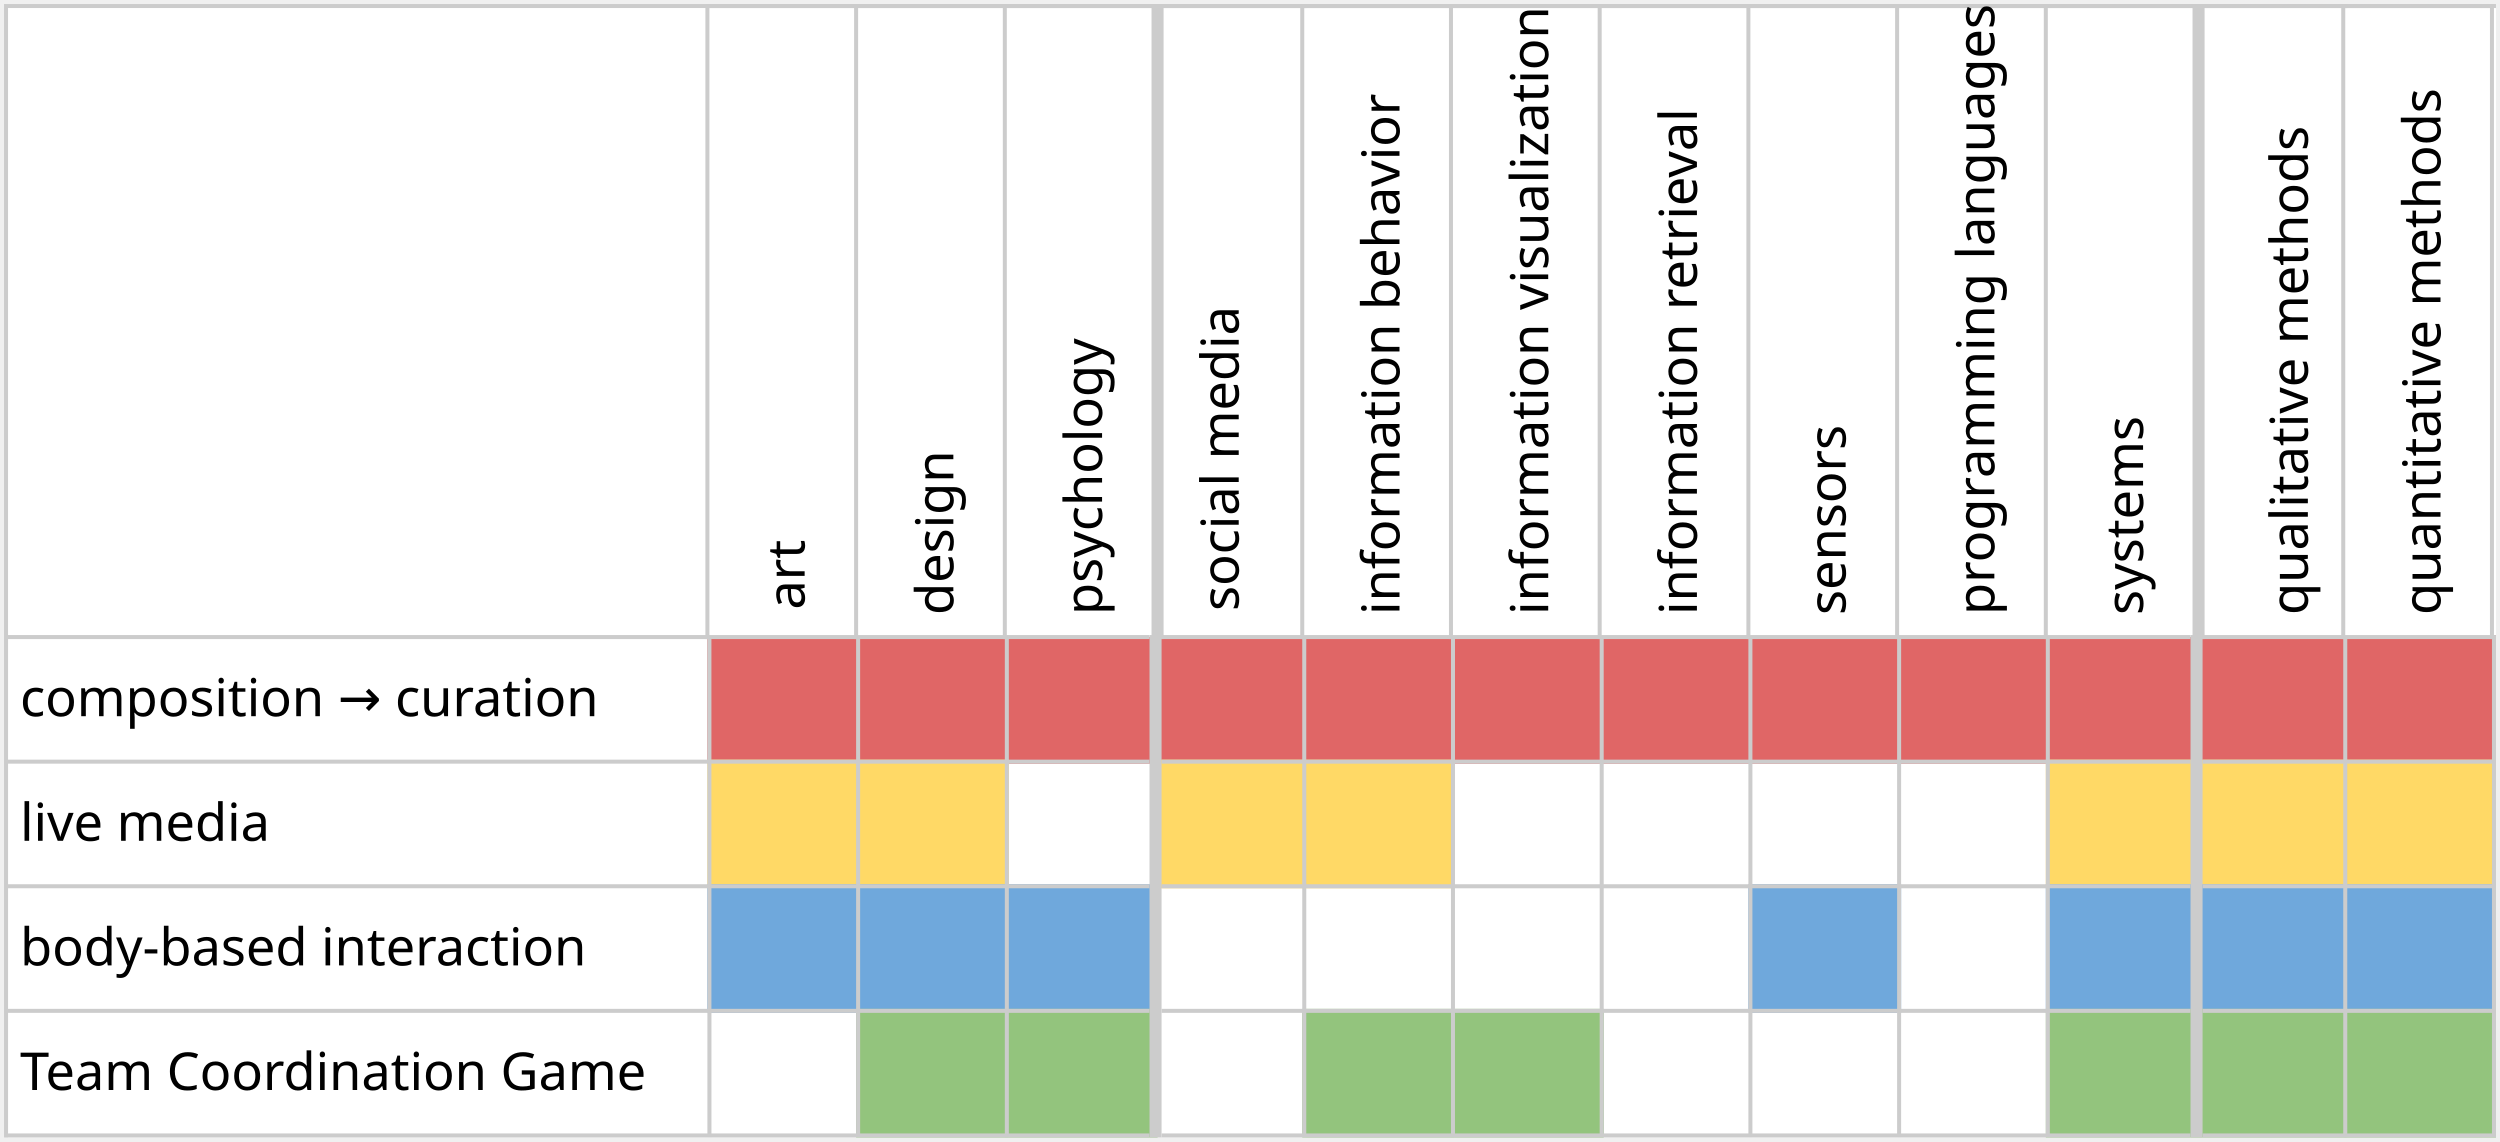
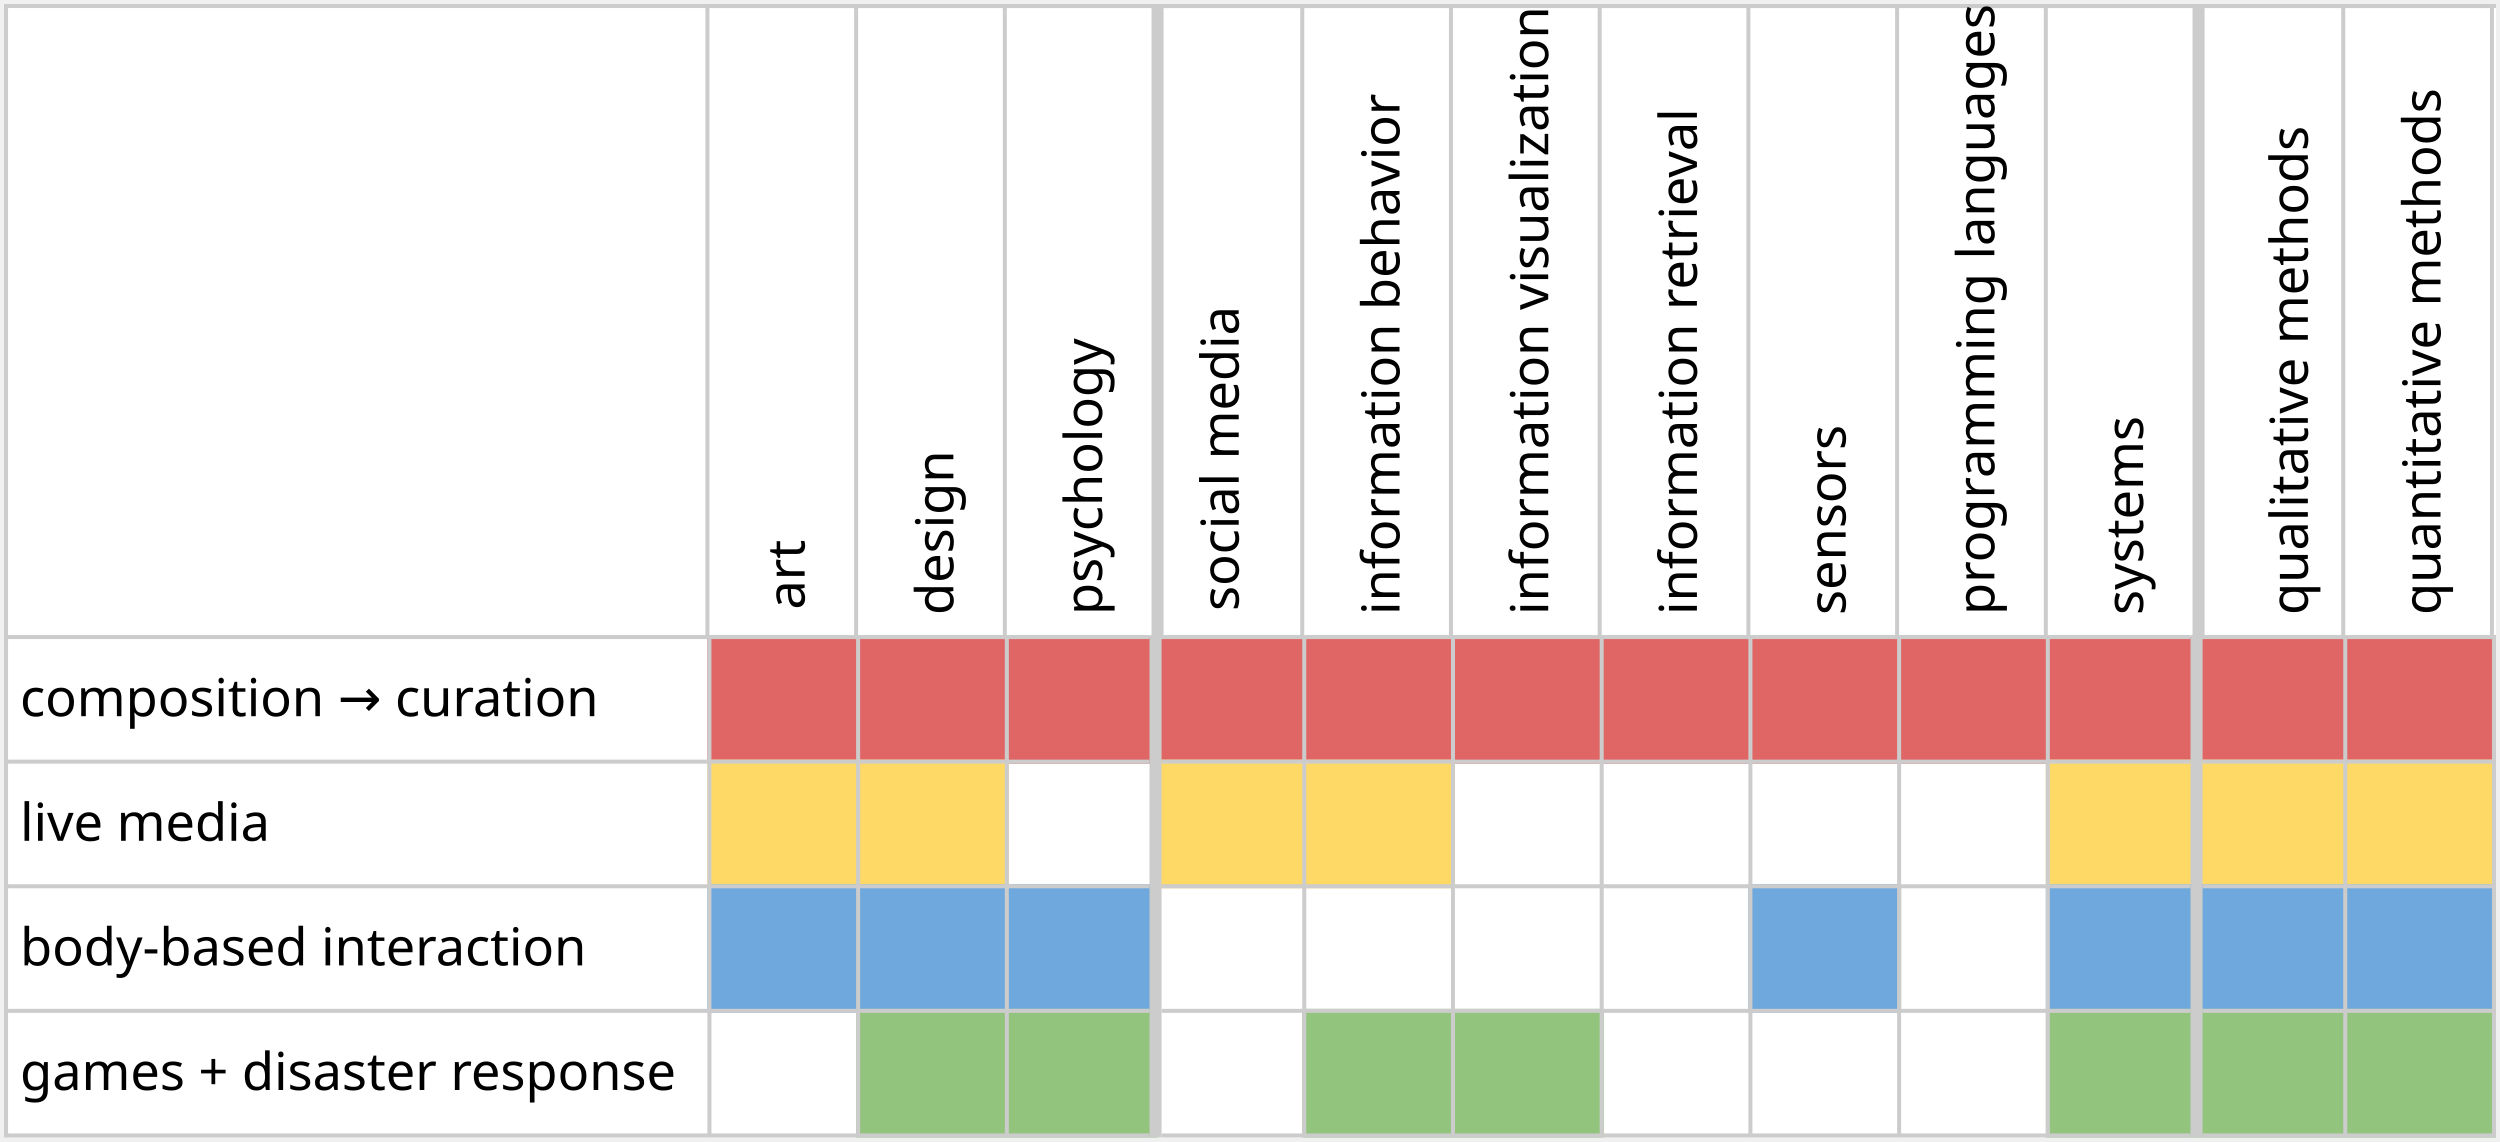
<svg xmlns="http://www.w3.org/2000/svg" xmlns:xlink="http://www.w3.org/1999/xlink" version="1.1" id="Layer_1" x="0px" y="0px" width="466.5px" height="213px" viewBox="0 0 466.5 213" enable-background="new 0 0 466.5 213" xml:space="preserve">
-   <style type="text/css">
- 
- 
- </style>
  <g>
    <defs>
      <rect id="SVGID_1_" x="-162.75" y="-52.5" width="792" height="612" />
    </defs>
    <clipPath id="SVGID_2_">
      <use xlink:href="#SVGID_1_" overflow="visible" />
    </clipPath>
    <g clip-path="url(#SVGID_2_)">
      <defs>
        <rect id="SVGID_3_" width="466.5" height="213" />
      </defs>
      <clipPath id="SVGID_4_">
        <use xlink:href="#SVGID_3_" overflow="visible" />
      </clipPath>
      <rect x="1.5" y="119.25" clip-path="url(#SVGID_4_)" fill="#FFFFFF" width="131.25" height="93" />
      <rect x="188.25" y="142.5" clip-path="url(#SVGID_4_)" fill="#FFFFFF" width="27.75" height="23.25" />
      <rect x="271.5" y="142.5" clip-path="url(#SVGID_4_)" fill="#FFFFFF" width="111" height="23.25" />
      <rect x="216" y="165.75" clip-path="url(#SVGID_4_)" fill="#FFFFFF" width="111" height="23.25" />
      <rect x="354.75" y="165.75" clip-path="url(#SVGID_4_)" fill="#FFFFFF" width="27.75" height="23.25" />
      <rect x="132.75" y="189" clip-path="url(#SVGID_4_)" fill="#FFFFFF" width="27.75" height="23.25" />
      <rect x="216" y="189" clip-path="url(#SVGID_4_)" fill="#FFFFFF" width="27.75" height="23.25" />
      <rect x="299.25" y="189" clip-path="url(#SVGID_4_)" fill="#FFFFFF" width="83.25" height="23.25" />
      <rect x="0.75" y="0.75" clip-path="url(#SVGID_4_)" fill="#FFFFFF" width="465" height="118.5" />
      <rect x="132" y="118.5" clip-path="url(#SVGID_4_)" fill="#E06666" width="333.75" height="24" />
      <rect x="132" y="141.75" clip-path="url(#SVGID_4_)" fill="#FFD966" width="56.25" height="24" />
      <rect x="215.25" y="141.75" clip-path="url(#SVGID_4_)" fill="#FFD966" width="56.25" height="24" />
      <rect x="381.75" y="141.75" clip-path="url(#SVGID_4_)" fill="#FFD966" width="84" height="24" />
      <rect x="132" y="165" clip-path="url(#SVGID_4_)" fill="#6FA8DC" width="84" height="24" />
      <rect x="326.25" y="165" clip-path="url(#SVGID_4_)" fill="#6FA8DC" width="28.5" height="24" />
      <rect x="381.75" y="165" clip-path="url(#SVGID_4_)" fill="#6FA8DC" width="84" height="24" />
      <rect x="159.75" y="188.25" clip-path="url(#SVGID_4_)" fill="#93C47D" width="56.25" height="24" />
      <rect x="243" y="188.25" clip-path="url(#SVGID_4_)" fill="#93C47D" width="56.25" height="24" />
      <rect x="381.75" y="188.25" clip-path="url(#SVGID_4_)" fill="#93C47D" width="84" height="24" />
    </g>
    <g clip-path="url(#SVGID_2_)">
      <defs>
        <rect id="SVGID_5_" width="466.5" height="213" />
      </defs>
      <clipPath id="SVGID_6_">
        <use xlink:href="#SVGID_5_" overflow="visible" />
      </clipPath>
      <g clip-path="url(#SVGID_6_)">
        <defs>
          <rect id="SVGID_7_" x="1.5" y="0.75" width="464.25" height="118.5" />
        </defs>
        <clipPath id="SVGID_8_">
          <use xlink:href="#SVGID_7_" overflow="visible" />
        </clipPath>
        <rect x="132" y="1.125" clip-path="url(#SVGID_8_)" fill="#FFFFFF" width="27.75" height="117.75" />
      </g>
    </g>
    <g clip-path="url(#SVGID_2_)">
      <defs>
        <rect id="SVGID_9_" width="466.5" height="213" />
      </defs>
      <clipPath id="SVGID_10_">
        <use xlink:href="#SVGID_9_" overflow="visible" />
      </clipPath>
      <g clip-path="url(#SVGID_10_)">
        <defs>
          <rect id="SVGID_11_" x="1.5" y="0.75" width="464.25" height="118.5" />
        </defs>
        <clipPath id="SVGID_12_">
          <use xlink:href="#SVGID_11_" overflow="visible" />
        </clipPath>
        <rect x="159.75" y="1.125" clip-path="url(#SVGID_12_)" fill="#FFFFFF" width="27.75" height="117.75" />
      </g>
    </g>
    <g clip-path="url(#SVGID_2_)">
      <defs>
        <rect id="SVGID_13_" width="466.5" height="213" />
      </defs>
      <clipPath id="SVGID_14_">
        <use xlink:href="#SVGID_13_" overflow="visible" />
      </clipPath>
      <g clip-path="url(#SVGID_14_)">
        <defs>
          <rect id="SVGID_15_" x="1.5" y="0.75" width="464.25" height="118.5" />
        </defs>
        <clipPath id="SVGID_16_">
          <use xlink:href="#SVGID_15_" overflow="visible" />
        </clipPath>
        <rect x="187.5" y="1.125" clip-path="url(#SVGID_16_)" fill="#FFFFFF" width="27.75" height="117.75" />
      </g>
    </g>
    <g clip-path="url(#SVGID_2_)">
      <defs>
        <rect id="SVGID_17_" width="466.5" height="213" />
      </defs>
      <clipPath id="SVGID_18_">
        <use xlink:href="#SVGID_17_" overflow="visible" />
      </clipPath>
      <g clip-path="url(#SVGID_18_)">
        <defs>
          <rect id="SVGID_19_" x="1.5" y="0.75" width="464.25" height="118.5" />
        </defs>
        <clipPath id="SVGID_20_">
          <use xlink:href="#SVGID_19_" overflow="visible" />
        </clipPath>
        <rect x="216" y="1.125" clip-path="url(#SVGID_20_)" fill="#FFFFFF" width="27.75" height="117.75" />
      </g>
    </g>
    <g clip-path="url(#SVGID_2_)">
      <defs>
        <rect id="SVGID_21_" width="466.5" height="213" />
      </defs>
      <clipPath id="SVGID_22_">
        <use xlink:href="#SVGID_21_" overflow="visible" />
      </clipPath>
      <g clip-path="url(#SVGID_22_)">
        <defs>
          <rect id="SVGID_23_" x="1.5" y="0.75" width="464.25" height="118.5" />
        </defs>
        <clipPath id="SVGID_24_">
          <use xlink:href="#SVGID_23_" overflow="visible" />
        </clipPath>
        <rect x="243" y="1.125" clip-path="url(#SVGID_24_)" fill="#FFFFFF" width="27.75" height="117.75" />
      </g>
    </g>
    <g clip-path="url(#SVGID_2_)">
      <defs>
        <rect id="SVGID_25_" width="466.5" height="213" />
      </defs>
      <clipPath id="SVGID_26_">
        <use xlink:href="#SVGID_25_" overflow="visible" />
      </clipPath>
      <g clip-path="url(#SVGID_26_)">
        <defs>
          <rect id="SVGID_27_" x="1.5" y="0.75" width="464.25" height="118.5" />
        </defs>
        <clipPath id="SVGID_28_">
          <use xlink:href="#SVGID_27_" overflow="visible" />
        </clipPath>
        <rect x="270.75" y="1.125" clip-path="url(#SVGID_28_)" fill="#FFFFFF" width="27.75" height="117.75" />
      </g>
    </g>
    <g clip-path="url(#SVGID_2_)">
      <defs>
        <rect id="SVGID_29_" width="466.5" height="213" />
      </defs>
      <clipPath id="SVGID_30_">
        <use xlink:href="#SVGID_29_" overflow="visible" />
      </clipPath>
      <g clip-path="url(#SVGID_30_)">
        <defs>
          <rect id="SVGID_31_" x="1.5" y="0.75" width="464.25" height="118.5" />
        </defs>
        <clipPath id="SVGID_32_">
          <use xlink:href="#SVGID_31_" overflow="visible" />
        </clipPath>
        <rect x="298.5" y="1.125" clip-path="url(#SVGID_32_)" fill="#FFFFFF" width="27.75" height="117.75" />
      </g>
    </g>
    <g clip-path="url(#SVGID_2_)">
      <defs>
        <rect id="SVGID_33_" width="466.5" height="213" />
      </defs>
      <clipPath id="SVGID_34_">
        <use xlink:href="#SVGID_33_" overflow="visible" />
      </clipPath>
      <g clip-path="url(#SVGID_34_)">
        <defs>
          <rect id="SVGID_35_" x="1.5" y="0.75" width="464.25" height="118.5" />
        </defs>
        <clipPath id="SVGID_36_">
          <use xlink:href="#SVGID_35_" overflow="visible" />
        </clipPath>
        <rect x="326.25" y="1.125" clip-path="url(#SVGID_36_)" fill="#FFFFFF" width="27.75" height="117.75" />
      </g>
    </g>
    <g clip-path="url(#SVGID_2_)">
      <defs>
        <rect id="SVGID_37_" width="466.5" height="213" />
      </defs>
      <clipPath id="SVGID_38_">
        <use xlink:href="#SVGID_37_" overflow="visible" />
      </clipPath>
      <g clip-path="url(#SVGID_38_)">
        <defs>
          <rect id="SVGID_39_" x="1.5" y="0.75" width="464.25" height="118.5" />
        </defs>
        <clipPath id="SVGID_40_">
          <use xlink:href="#SVGID_39_" overflow="visible" />
        </clipPath>
        <rect x="354" y="1.125" clip-path="url(#SVGID_40_)" fill="#FFFFFF" width="27.75" height="117.75" />
      </g>
    </g>
    <g clip-path="url(#SVGID_2_)">
      <defs>
        <rect id="SVGID_41_" width="466.5" height="213" />
      </defs>
      <clipPath id="SVGID_42_">
        <use xlink:href="#SVGID_41_" overflow="visible" />
      </clipPath>
      <g clip-path="url(#SVGID_42_)">
        <defs>
          <rect id="SVGID_43_" x="1.5" y="0.75" width="464.25" height="118.5" />
        </defs>
        <clipPath id="SVGID_44_">
          <use xlink:href="#SVGID_43_" overflow="visible" />
        </clipPath>
        <rect x="381.75" y="1.125" clip-path="url(#SVGID_44_)" fill="#FFFFFF" width="27.75" height="117.75" />
      </g>
    </g>
    <g clip-path="url(#SVGID_2_)">
      <defs>
        <rect id="SVGID_45_" width="466.5" height="213" />
      </defs>
      <clipPath id="SVGID_46_">
        <use xlink:href="#SVGID_45_" overflow="visible" />
      </clipPath>
      <g clip-path="url(#SVGID_46_)">
        <defs>
          <rect id="SVGID_47_" x="1.5" y="0.75" width="464.25" height="118.5" />
        </defs>
        <clipPath id="SVGID_48_">
          <use xlink:href="#SVGID_47_" overflow="visible" />
        </clipPath>
        <rect x="410.25" y="1.125" clip-path="url(#SVGID_48_)" fill="#FFFFFF" width="27.75" height="117.75" />
      </g>
    </g>
    <g clip-path="url(#SVGID_2_)">
      <defs>
        <rect id="SVGID_49_" width="466.5" height="213" />
      </defs>
      <clipPath id="SVGID_50_">
        <use xlink:href="#SVGID_49_" overflow="visible" />
      </clipPath>
      <g clip-path="url(#SVGID_50_)">
        <defs>
          <rect id="SVGID_51_" x="1.5" y="0.75" width="464.25" height="118.5" />
        </defs>
        <clipPath id="SVGID_52_">
          <use xlink:href="#SVGID_51_" overflow="visible" />
        </clipPath>
        <rect x="437.25" y="1.125" clip-path="url(#SVGID_52_)" fill="#FFFFFF" width="27.75" height="117.75" />
      </g>
    </g>
    <g clip-path="url(#SVGID_2_)">
      <defs>
        <rect id="SVGID_53_" width="466.5" height="213" />
      </defs>
      <clipPath id="SVGID_54_">
        <use xlink:href="#SVGID_53_" overflow="visible" />
      </clipPath>
      <path clip-path="url(#SVGID_54_)" fill="none" stroke="#CCCCCC" stroke-width="0.75" stroke-miterlimit="10" d="M465.375,118.5    v93.75 M411,211.875h54.75 M411,188.625h54.75 M411,165.375h54.75 M411,142.125h54.75 M411,118.875h54.75 M0.75,1.125h465     M437.625,118.5v93.75 M216.75,211.875h192 M216.75,188.625h192 M216.75,165.375h192 M216.75,142.125h192 M216.75,118.875h192     M382.125,118.5v93.75 M354.375,118.5v93.75 M326.625,118.5v93.75 M298.875,118.5v93.75 M271.125,118.5v93.75 M243.375,118.5    v93.75 M0.75,211.875H214.5 M0.75,188.625H214.5 M0.75,165.375H214.5 M0.75,142.125H214.5 M0.75,118.875H214.5 M187.875,118.5    v93.75 M160.125,118.5v93.75 M132.375,118.5v93.75 M1.125,0.75v211.5" />
      <path clip-path="url(#SVGID_54_)" fill="none" stroke="#CCCCCC" stroke-width="2.25" stroke-miterlimit="10" d="M409.875,118.5    v93.75 M215.625,118.5v93.75" />
    </g>
    <g clip-path="url(#SVGID_2_)">
      <defs>
        <rect id="SVGID_55_" width="466.5" height="213" />
      </defs>
      <clipPath id="SVGID_56_">
        <use xlink:href="#SVGID_55_" overflow="visible" />
      </clipPath>
      <g clip-path="url(#SVGID_56_)">
        <defs>
          <rect id="SVGID_57_" x="1.5" y="0.75" width="464.25" height="118.5" />
        </defs>
        <clipPath id="SVGID_58_">
          <use xlink:href="#SVGID_57_" overflow="visible" />
        </clipPath>
        <line clip-path="url(#SVGID_58_)" fill="none" stroke="#CCCCCC" stroke-width="0.75" stroke-miterlimit="10" x1="132" y1="236.625" x2="132" y2="-116.625" />
        <line clip-path="url(#SVGID_58_)" fill="none" stroke="#CCCCCC" stroke-width="0.75" stroke-miterlimit="10" x1="132" y1="1.125" x2="159.75" y2="1.125" />
      </g>
    </g>
    <g clip-path="url(#SVGID_2_)">
      <defs>
        <rect id="SVGID_59_" width="466.5" height="213" />
      </defs>
      <clipPath id="SVGID_60_">
        <use xlink:href="#SVGID_59_" overflow="visible" />
      </clipPath>
      <g clip-path="url(#SVGID_60_)">
        <defs>
          <rect id="SVGID_61_" x="1.5" y="0.75" width="464.25" height="118.5" />
        </defs>
        <clipPath id="SVGID_62_">
          <use xlink:href="#SVGID_61_" overflow="visible" />
        </clipPath>
        <line clip-path="url(#SVGID_62_)" fill="none" stroke="#CCCCCC" stroke-width="0.75" stroke-miterlimit="10" x1="159.75" y1="236.625" x2="159.75" y2="-116.625" />
        <line clip-path="url(#SVGID_62_)" fill="none" stroke="#CCCCCC" stroke-width="0.75" stroke-miterlimit="10" x1="159.75" y1="1.125" x2="187.5" y2="1.125" />
      </g>
    </g>
    <g clip-path="url(#SVGID_2_)">
      <defs>
        <rect id="SVGID_63_" width="466.5" height="213" />
      </defs>
      <clipPath id="SVGID_64_">
        <use xlink:href="#SVGID_63_" overflow="visible" />
      </clipPath>
      <g clip-path="url(#SVGID_64_)">
        <defs>
          <rect id="SVGID_65_" x="1.5" y="0.75" width="464.25" height="118.5" />
        </defs>
        <clipPath id="SVGID_66_">
          <use xlink:href="#SVGID_65_" overflow="visible" />
        </clipPath>
        <line clip-path="url(#SVGID_66_)" fill="none" stroke="#CCCCCC" stroke-width="0.75" stroke-miterlimit="10" x1="187.5" y1="236.625" x2="187.5" y2="-116.625" />
        <line clip-path="url(#SVGID_66_)" fill="none" stroke="#CCCCCC" stroke-width="0.75" stroke-miterlimit="10" x1="187.5" y1="1.125" x2="215.25" y2="1.125" />
      </g>
    </g>
    <g clip-path="url(#SVGID_2_)">
      <defs>
        <rect id="SVGID_67_" width="466.5" height="213" />
      </defs>
      <clipPath id="SVGID_68_">
        <use xlink:href="#SVGID_67_" overflow="visible" />
      </clipPath>
      <g clip-path="url(#SVGID_68_)">
        <defs>
          <rect id="SVGID_69_" x="1.5" y="0.75" width="464.25" height="118.5" />
        </defs>
        <clipPath id="SVGID_70_">
          <use xlink:href="#SVGID_69_" overflow="visible" />
        </clipPath>
        <line clip-path="url(#SVGID_70_)" fill="none" stroke="#CCCCCC" stroke-width="2.25" stroke-miterlimit="10" x1="216" y1="236.625" x2="216" y2="-116.625" />
        <line clip-path="url(#SVGID_70_)" fill="none" stroke="#CCCCCC" stroke-width="0.75" stroke-miterlimit="10" x1="216" y1="1.125" x2="243.75" y2="1.125" />
      </g>
    </g>
    <g clip-path="url(#SVGID_2_)">
      <defs>
        <rect id="SVGID_71_" width="466.5" height="213" />
      </defs>
      <clipPath id="SVGID_72_">
        <use xlink:href="#SVGID_71_" overflow="visible" />
      </clipPath>
      <g clip-path="url(#SVGID_72_)">
        <defs>
          <rect id="SVGID_73_" x="1.5" y="0.75" width="464.25" height="118.5" />
        </defs>
        <clipPath id="SVGID_74_">
          <use xlink:href="#SVGID_73_" overflow="visible" />
        </clipPath>
        <line clip-path="url(#SVGID_74_)" fill="none" stroke="#CCCCCC" stroke-width="0.75" stroke-miterlimit="10" x1="243" y1="236.625" x2="243" y2="-116.625" />
        <line clip-path="url(#SVGID_74_)" fill="none" stroke="#CCCCCC" stroke-width="0.75" stroke-miterlimit="10" x1="243" y1="1.125" x2="270.75" y2="1.125" />
      </g>
    </g>
    <g clip-path="url(#SVGID_2_)">
      <defs>
        <rect id="SVGID_75_" width="466.5" height="213" />
      </defs>
      <clipPath id="SVGID_76_">
        <use xlink:href="#SVGID_75_" overflow="visible" />
      </clipPath>
      <g clip-path="url(#SVGID_76_)">
        <defs>
          <rect id="SVGID_77_" x="1.5" y="0.75" width="464.25" height="118.5" />
        </defs>
        <clipPath id="SVGID_78_">
          <use xlink:href="#SVGID_77_" overflow="visible" />
        </clipPath>
        <line clip-path="url(#SVGID_78_)" fill="none" stroke="#CCCCCC" stroke-width="0.75" stroke-miterlimit="10" x1="270.75" y1="236.625" x2="270.75" y2="-116.625" />
        <line clip-path="url(#SVGID_78_)" fill="none" stroke="#CCCCCC" stroke-width="0.75" stroke-miterlimit="10" x1="270.75" y1="1.125" x2="298.5" y2="1.125" />
      </g>
    </g>
    <g clip-path="url(#SVGID_2_)">
      <defs>
        <rect id="SVGID_79_" width="466.5" height="213" />
      </defs>
      <clipPath id="SVGID_80_">
        <use xlink:href="#SVGID_79_" overflow="visible" />
      </clipPath>
      <g clip-path="url(#SVGID_80_)">
        <defs>
          <rect id="SVGID_81_" x="1.5" y="0.75" width="464.25" height="118.5" />
        </defs>
        <clipPath id="SVGID_82_">
          <use xlink:href="#SVGID_81_" overflow="visible" />
        </clipPath>
        <line clip-path="url(#SVGID_82_)" fill="none" stroke="#CCCCCC" stroke-width="0.75" stroke-miterlimit="10" x1="298.5" y1="236.625" x2="298.5" y2="-116.625" />
        <line clip-path="url(#SVGID_82_)" fill="none" stroke="#CCCCCC" stroke-width="0.75" stroke-miterlimit="10" x1="298.5" y1="1.125" x2="326.25" y2="1.125" />
      </g>
    </g>
    <g clip-path="url(#SVGID_2_)">
      <defs>
        <rect id="SVGID_83_" width="466.5" height="213" />
      </defs>
      <clipPath id="SVGID_84_">
        <use xlink:href="#SVGID_83_" overflow="visible" />
      </clipPath>
      <g clip-path="url(#SVGID_84_)">
        <defs>
          <rect id="SVGID_85_" x="1.5" y="0.75" width="464.25" height="118.5" />
        </defs>
        <clipPath id="SVGID_86_">
          <use xlink:href="#SVGID_85_" overflow="visible" />
        </clipPath>
        <line clip-path="url(#SVGID_86_)" fill="none" stroke="#CCCCCC" stroke-width="0.75" stroke-miterlimit="10" x1="326.25" y1="236.625" x2="326.25" y2="-116.625" />
        <line clip-path="url(#SVGID_86_)" fill="none" stroke="#CCCCCC" stroke-width="0.75" stroke-miterlimit="10" x1="326.25" y1="1.125" x2="354" y2="1.125" />
      </g>
    </g>
    <g clip-path="url(#SVGID_2_)">
      <defs>
        <rect id="SVGID_87_" width="466.5" height="213" />
      </defs>
      <clipPath id="SVGID_88_">
        <use xlink:href="#SVGID_87_" overflow="visible" />
      </clipPath>
      <g clip-path="url(#SVGID_88_)">
        <defs>
          <rect id="SVGID_89_" x="1.5" y="0.75" width="464.25" height="118.5" />
        </defs>
        <clipPath id="SVGID_90_">
          <use xlink:href="#SVGID_89_" overflow="visible" />
        </clipPath>
        <line clip-path="url(#SVGID_90_)" fill="none" stroke="#CCCCCC" stroke-width="0.75" stroke-miterlimit="10" x1="354" y1="236.625" x2="354" y2="-116.625" />
        <line clip-path="url(#SVGID_90_)" fill="none" stroke="#CCCCCC" stroke-width="0.75" stroke-miterlimit="10" x1="354" y1="1.125" x2="381.75" y2="1.125" />
      </g>
    </g>
    <g clip-path="url(#SVGID_2_)">
      <defs>
        <rect id="SVGID_91_" width="466.5" height="213" />
      </defs>
      <clipPath id="SVGID_92_">
        <use xlink:href="#SVGID_91_" overflow="visible" />
      </clipPath>
      <g clip-path="url(#SVGID_92_)">
        <defs>
          <rect id="SVGID_93_" x="1.5" y="0.75" width="464.25" height="118.5" />
        </defs>
        <clipPath id="SVGID_94_">
          <use xlink:href="#SVGID_93_" overflow="visible" />
        </clipPath>
        <line clip-path="url(#SVGID_94_)" fill="none" stroke="#CCCCCC" stroke-width="0.75" stroke-miterlimit="10" x1="381.75" y1="236.625" x2="381.75" y2="-116.625" />
        <line clip-path="url(#SVGID_94_)" fill="none" stroke="#CCCCCC" stroke-width="0.75" stroke-miterlimit="10" x1="381.75" y1="1.125" x2="409.5" y2="1.125" />
      </g>
    </g>
    <g clip-path="url(#SVGID_2_)">
      <defs>
        <rect id="SVGID_95_" width="466.5" height="213" />
      </defs>
      <clipPath id="SVGID_96_">
        <use xlink:href="#SVGID_95_" overflow="visible" />
      </clipPath>
      <g clip-path="url(#SVGID_96_)">
        <defs>
          <rect id="SVGID_97_" x="1.5" y="0.75" width="464.25" height="118.5" />
        </defs>
        <clipPath id="SVGID_98_">
          <use xlink:href="#SVGID_97_" overflow="visible" />
        </clipPath>
        <line clip-path="url(#SVGID_98_)" fill="none" stroke="#CCCCCC" stroke-width="2.25" stroke-miterlimit="10" x1="410.25" y1="236.625" x2="410.25" y2="-116.625" />
        <line clip-path="url(#SVGID_98_)" fill="none" stroke="#CCCCCC" stroke-width="0.75" stroke-miterlimit="10" x1="410.25" y1="1.125" x2="438" y2="1.125" />
      </g>
    </g>
    <g clip-path="url(#SVGID_2_)">
      <defs>
        <rect id="SVGID_99_" width="466.5" height="213" />
      </defs>
      <clipPath id="SVGID_100_">
        <use xlink:href="#SVGID_99_" overflow="visible" />
      </clipPath>
      <g clip-path="url(#SVGID_100_)">
        <defs>
          <rect id="SVGID_101_" x="1.5" y="0.75" width="464.25" height="118.5" />
        </defs>
        <clipPath id="SVGID_102_">
          <use xlink:href="#SVGID_101_" overflow="visible" />
        </clipPath>
        <line clip-path="url(#SVGID_102_)" fill="none" stroke="#CCCCCC" stroke-width="0.75" stroke-miterlimit="10" x1="437.25" y1="236.625" x2="437.25" y2="-116.625" />
        <line clip-path="url(#SVGID_102_)" fill="none" stroke="#CCCCCC" stroke-width="0.75" stroke-miterlimit="10" x1="437.25" y1="1.125" x2="465" y2="1.125" />
        <line clip-path="url(#SVGID_102_)" fill="none" stroke="#CCCCCC" stroke-width="0.75" stroke-miterlimit="10" x1="465" y1="-116.625" x2="465" y2="236.625" />
      </g>
    </g>
    <g clip-path="url(#SVGID_2_)">
      <defs>
        <rect id="SVGID_103_" width="466.5" height="213" />
      </defs>
      <clipPath id="SVGID_104_">
        <use xlink:href="#SVGID_103_" overflow="visible" />
      </clipPath>
      <g clip-path="url(#SVGID_104_)">
        <text transform="matrix(0 -1 1 0 150.1455 113.7485)" font-family="'ArialMT'" font-size="9.75">art</text>
      </g>
    </g>
    <g clip-path="url(#SVGID_2_)">
      <defs>
        <rect id="SVGID_105_" width="466.5" height="213" />
      </defs>
      <clipPath id="SVGID_106_">
        <use xlink:href="#SVGID_105_" overflow="visible" />
      </clipPath>
      <g clip-path="url(#SVGID_106_)">
        <text transform="matrix(0 -1 1 0 177.8955 114.7485)" font-family="'ArialMT'" font-size="9.75">design</text>
      </g>
    </g>
    <g clip-path="url(#SVGID_2_)">
      <defs>
        <rect id="SVGID_107_" width="466.5" height="213" />
      </defs>
      <clipPath id="SVGID_108_">
        <use xlink:href="#SVGID_107_" overflow="visible" />
      </clipPath>
      <g clip-path="url(#SVGID_108_)">
        <text transform="matrix(0 -1 1 0 205.6455 114.7485)" font-family="'ArialMT'" font-size="9.75">psychology</text>
      </g>
    </g>
    <g clip-path="url(#SVGID_2_)">
      <defs>
        <rect id="SVGID_109_" width="466.5" height="213" />
      </defs>
      <clipPath id="SVGID_110_">
        <use xlink:href="#SVGID_109_" overflow="visible" />
      </clipPath>
      <g clip-path="url(#SVGID_110_)">
        <text transform="matrix(0 -1 1 0 231.1455 113.9985)" font-family="'ArialMT'" font-size="9.75">social media</text>
      </g>
    </g>
    <g clip-path="url(#SVGID_2_)">
      <defs>
        <rect id="SVGID_111_" width="466.5" height="213" />
      </defs>
      <clipPath id="SVGID_112_">
        <use xlink:href="#SVGID_111_" overflow="visible" />
      </clipPath>
      <g clip-path="url(#SVGID_112_)">
        <text transform="matrix(0 -1 1 0 261.1455 114.7485)" font-family="'ArialMT'" font-size="9.75">information behavior</text>
      </g>
    </g>
    <g clip-path="url(#SVGID_2_)">
      <defs>
        <rect id="SVGID_113_" width="466.5" height="213" />
      </defs>
      <clipPath id="SVGID_114_">
        <use xlink:href="#SVGID_113_" overflow="visible" />
      </clipPath>
      <g clip-path="url(#SVGID_114_)">
        <text transform="matrix(0 -1 1 0 288.8955 114.7485)" font-family="'ArialMT'" font-size="9.75">information visualization</text>
      </g>
    </g>
    <g clip-path="url(#SVGID_2_)">
      <defs>
        <rect id="SVGID_115_" width="466.5" height="213" />
      </defs>
      <clipPath id="SVGID_116_">
        <use xlink:href="#SVGID_115_" overflow="visible" />
      </clipPath>
      <g clip-path="url(#SVGID_116_)">
        <text transform="matrix(0 -1 1 0 316.6455 114.7485)" font-family="'ArialMT'" font-size="9.75">information retrieval</text>
      </g>
    </g>
    <g clip-path="url(#SVGID_2_)">
      <defs>
        <rect id="SVGID_117_" width="466.5" height="213" />
      </defs>
      <clipPath id="SVGID_118_">
        <use xlink:href="#SVGID_117_" overflow="visible" />
      </clipPath>
      <g clip-path="url(#SVGID_118_)">
        <text transform="matrix(0 -1 1 0 344.3955 114.7485)" font-family="'ArialMT'" font-size="9.75">sensors</text>
      </g>
    </g>
    <g clip-path="url(#SVGID_2_)">
      <defs>
        <rect id="SVGID_119_" width="466.5" height="213" />
      </defs>
      <clipPath id="SVGID_120_">
        <use xlink:href="#SVGID_119_" overflow="visible" />
      </clipPath>
      <g clip-path="url(#SVGID_120_)">
        <text transform="matrix(0 -1 1 0 372.1455 114.7485)" font-family="'ArialMT'" font-size="9.75">programming languages</text>
      </g>
    </g>
    <g clip-path="url(#SVGID_2_)">
      <defs>
        <rect id="SVGID_121_" width="466.5" height="213" />
      </defs>
      <clipPath id="SVGID_122_">
        <use xlink:href="#SVGID_121_" overflow="visible" />
      </clipPath>
      <g clip-path="url(#SVGID_122_)">
        <text transform="matrix(0 -1 1 0 399.8955 114.7485)" font-family="'ArialMT'" font-size="9.75">systems</text>
      </g>
    </g>
    <g clip-path="url(#SVGID_2_)">
      <defs>
        <rect id="SVGID_123_" width="466.5" height="213" />
      </defs>
      <clipPath id="SVGID_124_">
        <use xlink:href="#SVGID_123_" overflow="visible" />
      </clipPath>
      <g clip-path="url(#SVGID_124_)">
        <text transform="matrix(0 -1 1 0 430.6455 114.7485)" font-family="'ArialMT'" font-size="9.75">qualitative methods</text>
      </g>
    </g>
    <g clip-path="url(#SVGID_2_)">
      <defs>
        <rect id="SVGID_125_" width="466.5" height="213" />
      </defs>
      <clipPath id="SVGID_126_">
        <use xlink:href="#SVGID_125_" overflow="visible" />
      </clipPath>
      <g clip-path="url(#SVGID_126_)">
        <text transform="matrix(0 -1 1 0 455.3955 114.7485)" font-family="'ArialMT'" font-size="9.75">quantitative methods</text>
      </g>
    </g>
    <g clip-path="url(#SVGID_2_)">
      <defs>
        <rect id="SVGID_127_" width="466.5" height="213" />
      </defs>
      <clipPath id="SVGID_128_">
        <use xlink:href="#SVGID_127_" overflow="visible" />
      </clipPath>
      <g clip-path="url(#SVGID_128_)">
        <text transform="matrix(1 0 0 1 3.7495 133.6455)" font-family="'ArialMT'" font-size="9.75">composition → curation</text>
      </g>
      <g clip-path="url(#SVGID_128_)">
        <text transform="matrix(1 0 0 1 3.7495 156.8955)" font-family="'ArialMT'" font-size="9.75">live media</text>
      </g>
      <g clip-path="url(#SVGID_128_)">
        <text transform="matrix(1 0 0 1 3.7495 180.1455)" font-family="'ArialMT'" font-size="9.75">body-based interaction</text>
      </g>
      <g clip-path="url(#SVGID_128_)">
-         <text transform="matrix(1 0 0 1 3.7495 203.3955)" font-family="'ArialMT'" font-size="9.75">Team Coordination Game</text>
+         <text transform="matrix(1 0 0 1 3.7495 203.3955)" font-family="'ArialMT'" font-size="9.75">games + disaster response</text>
      </g>
    </g>
  </g>
</svg>
